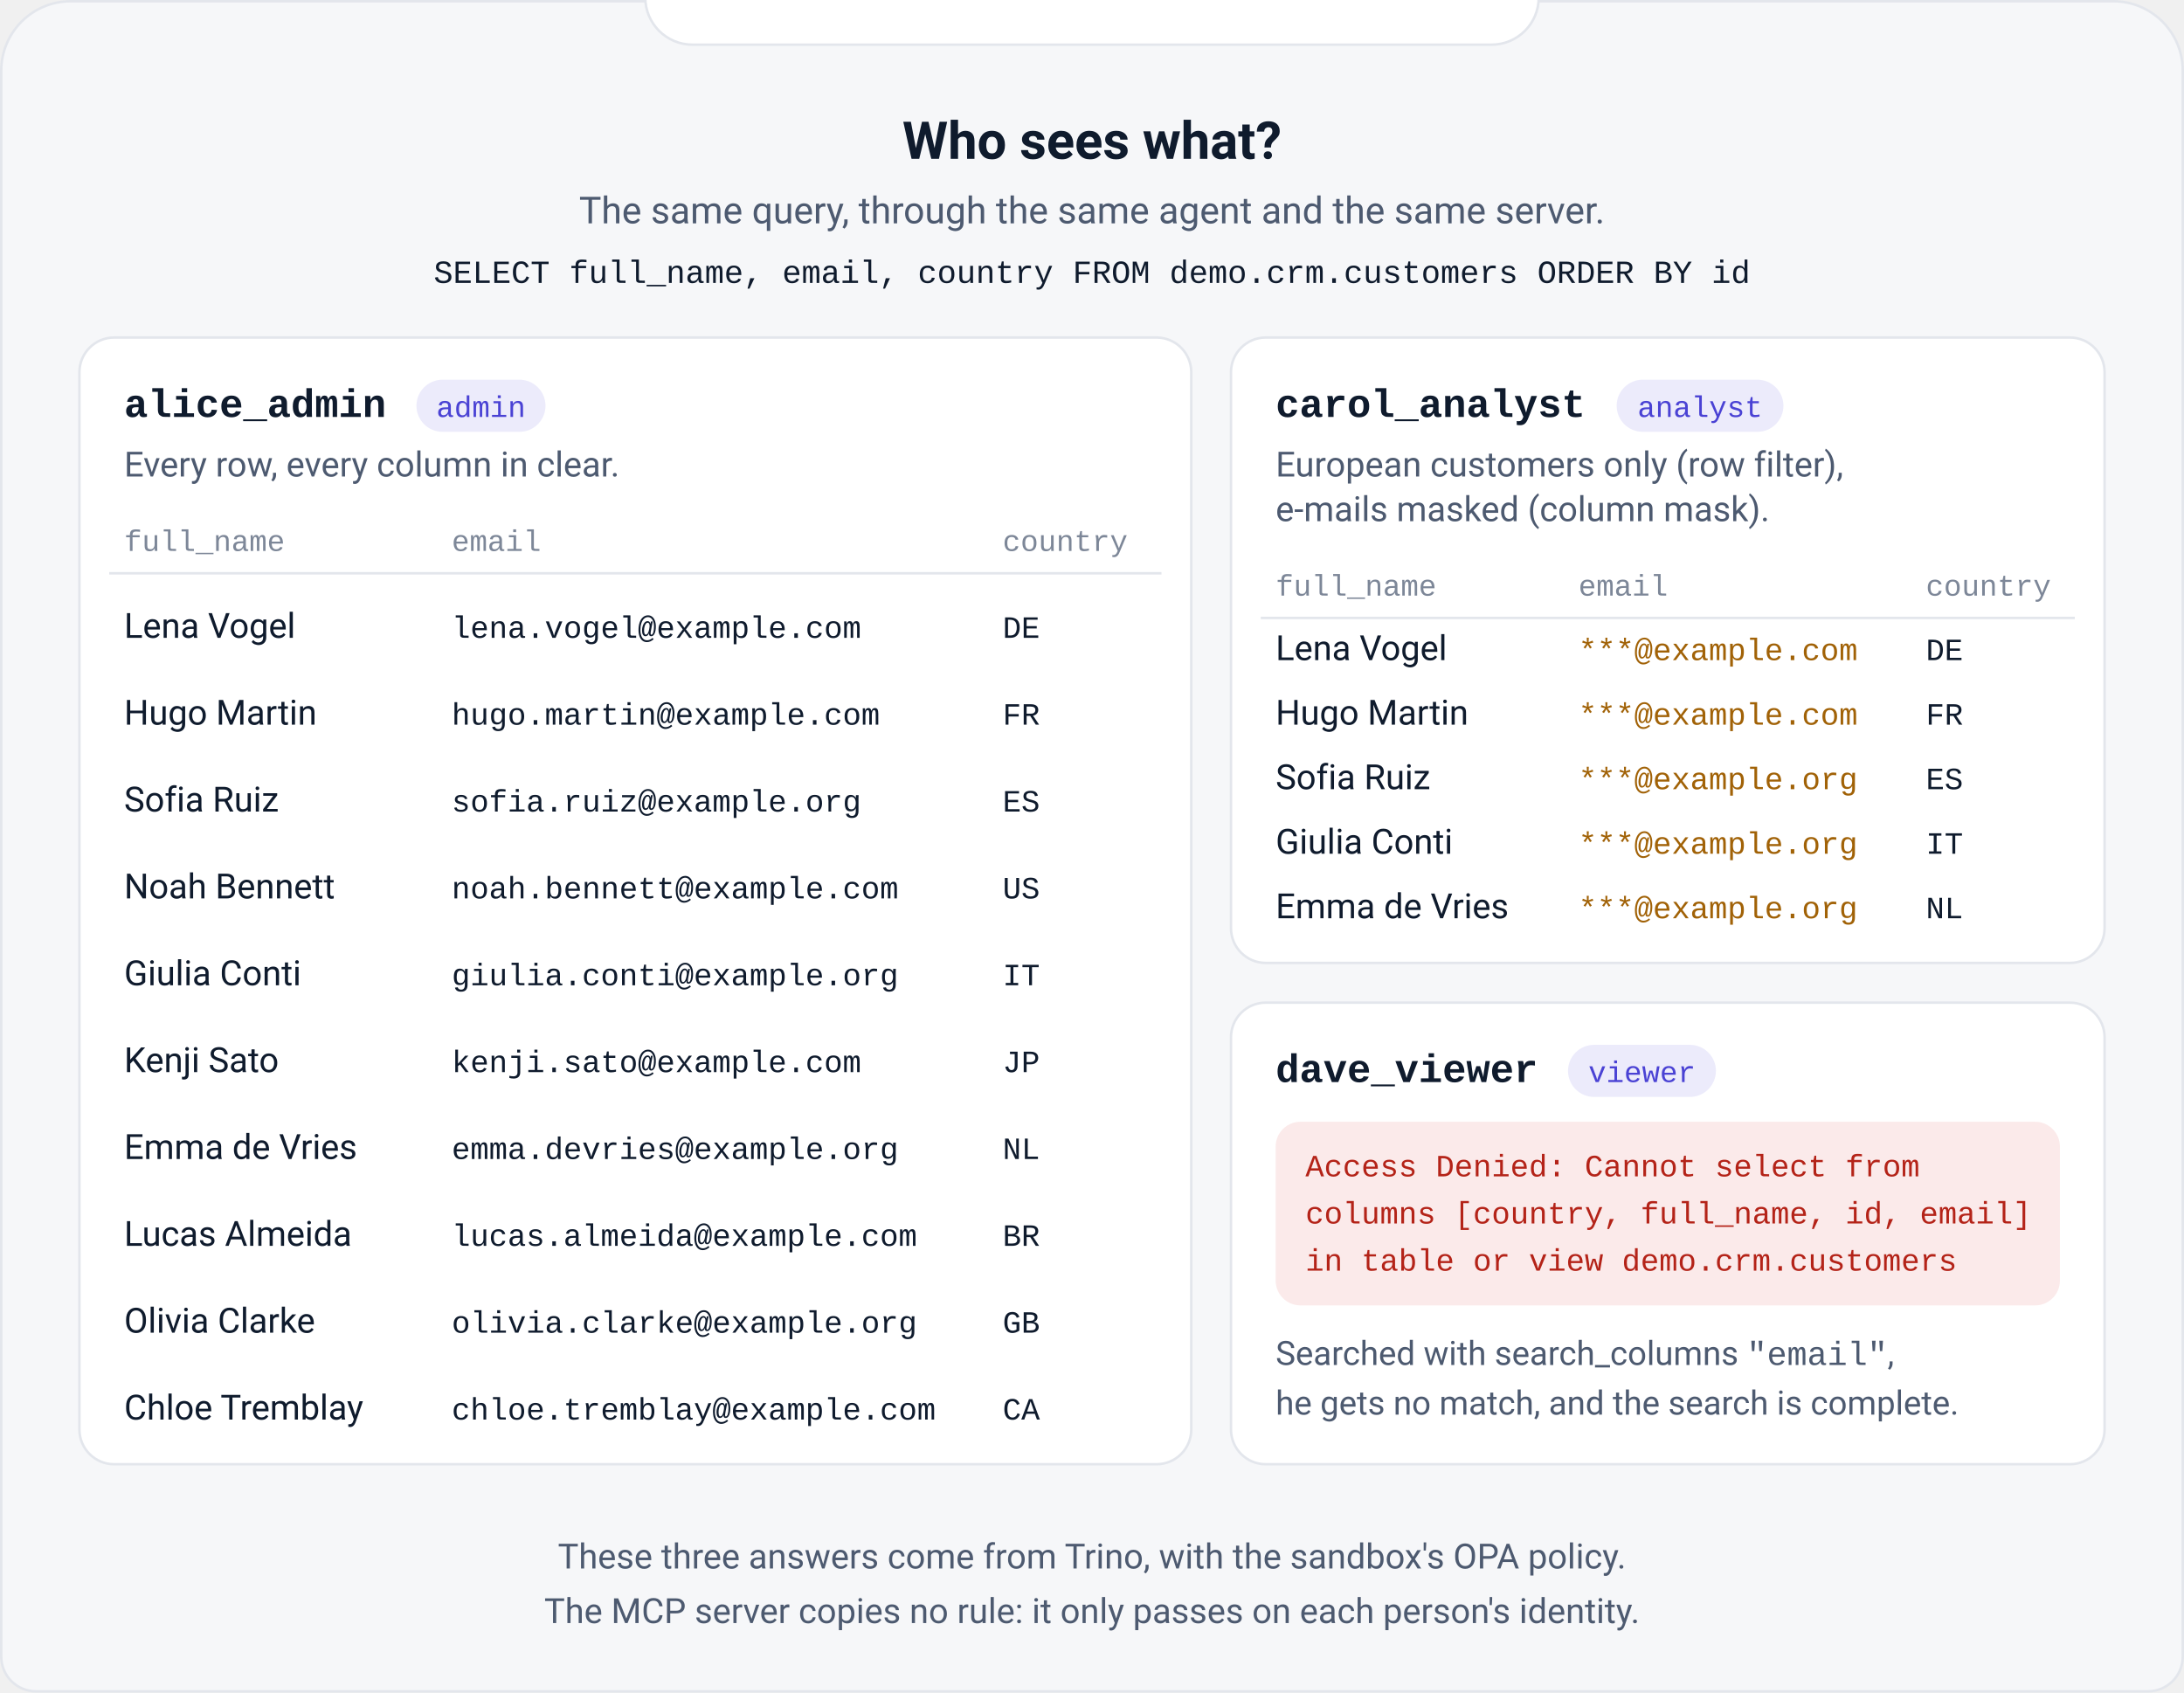
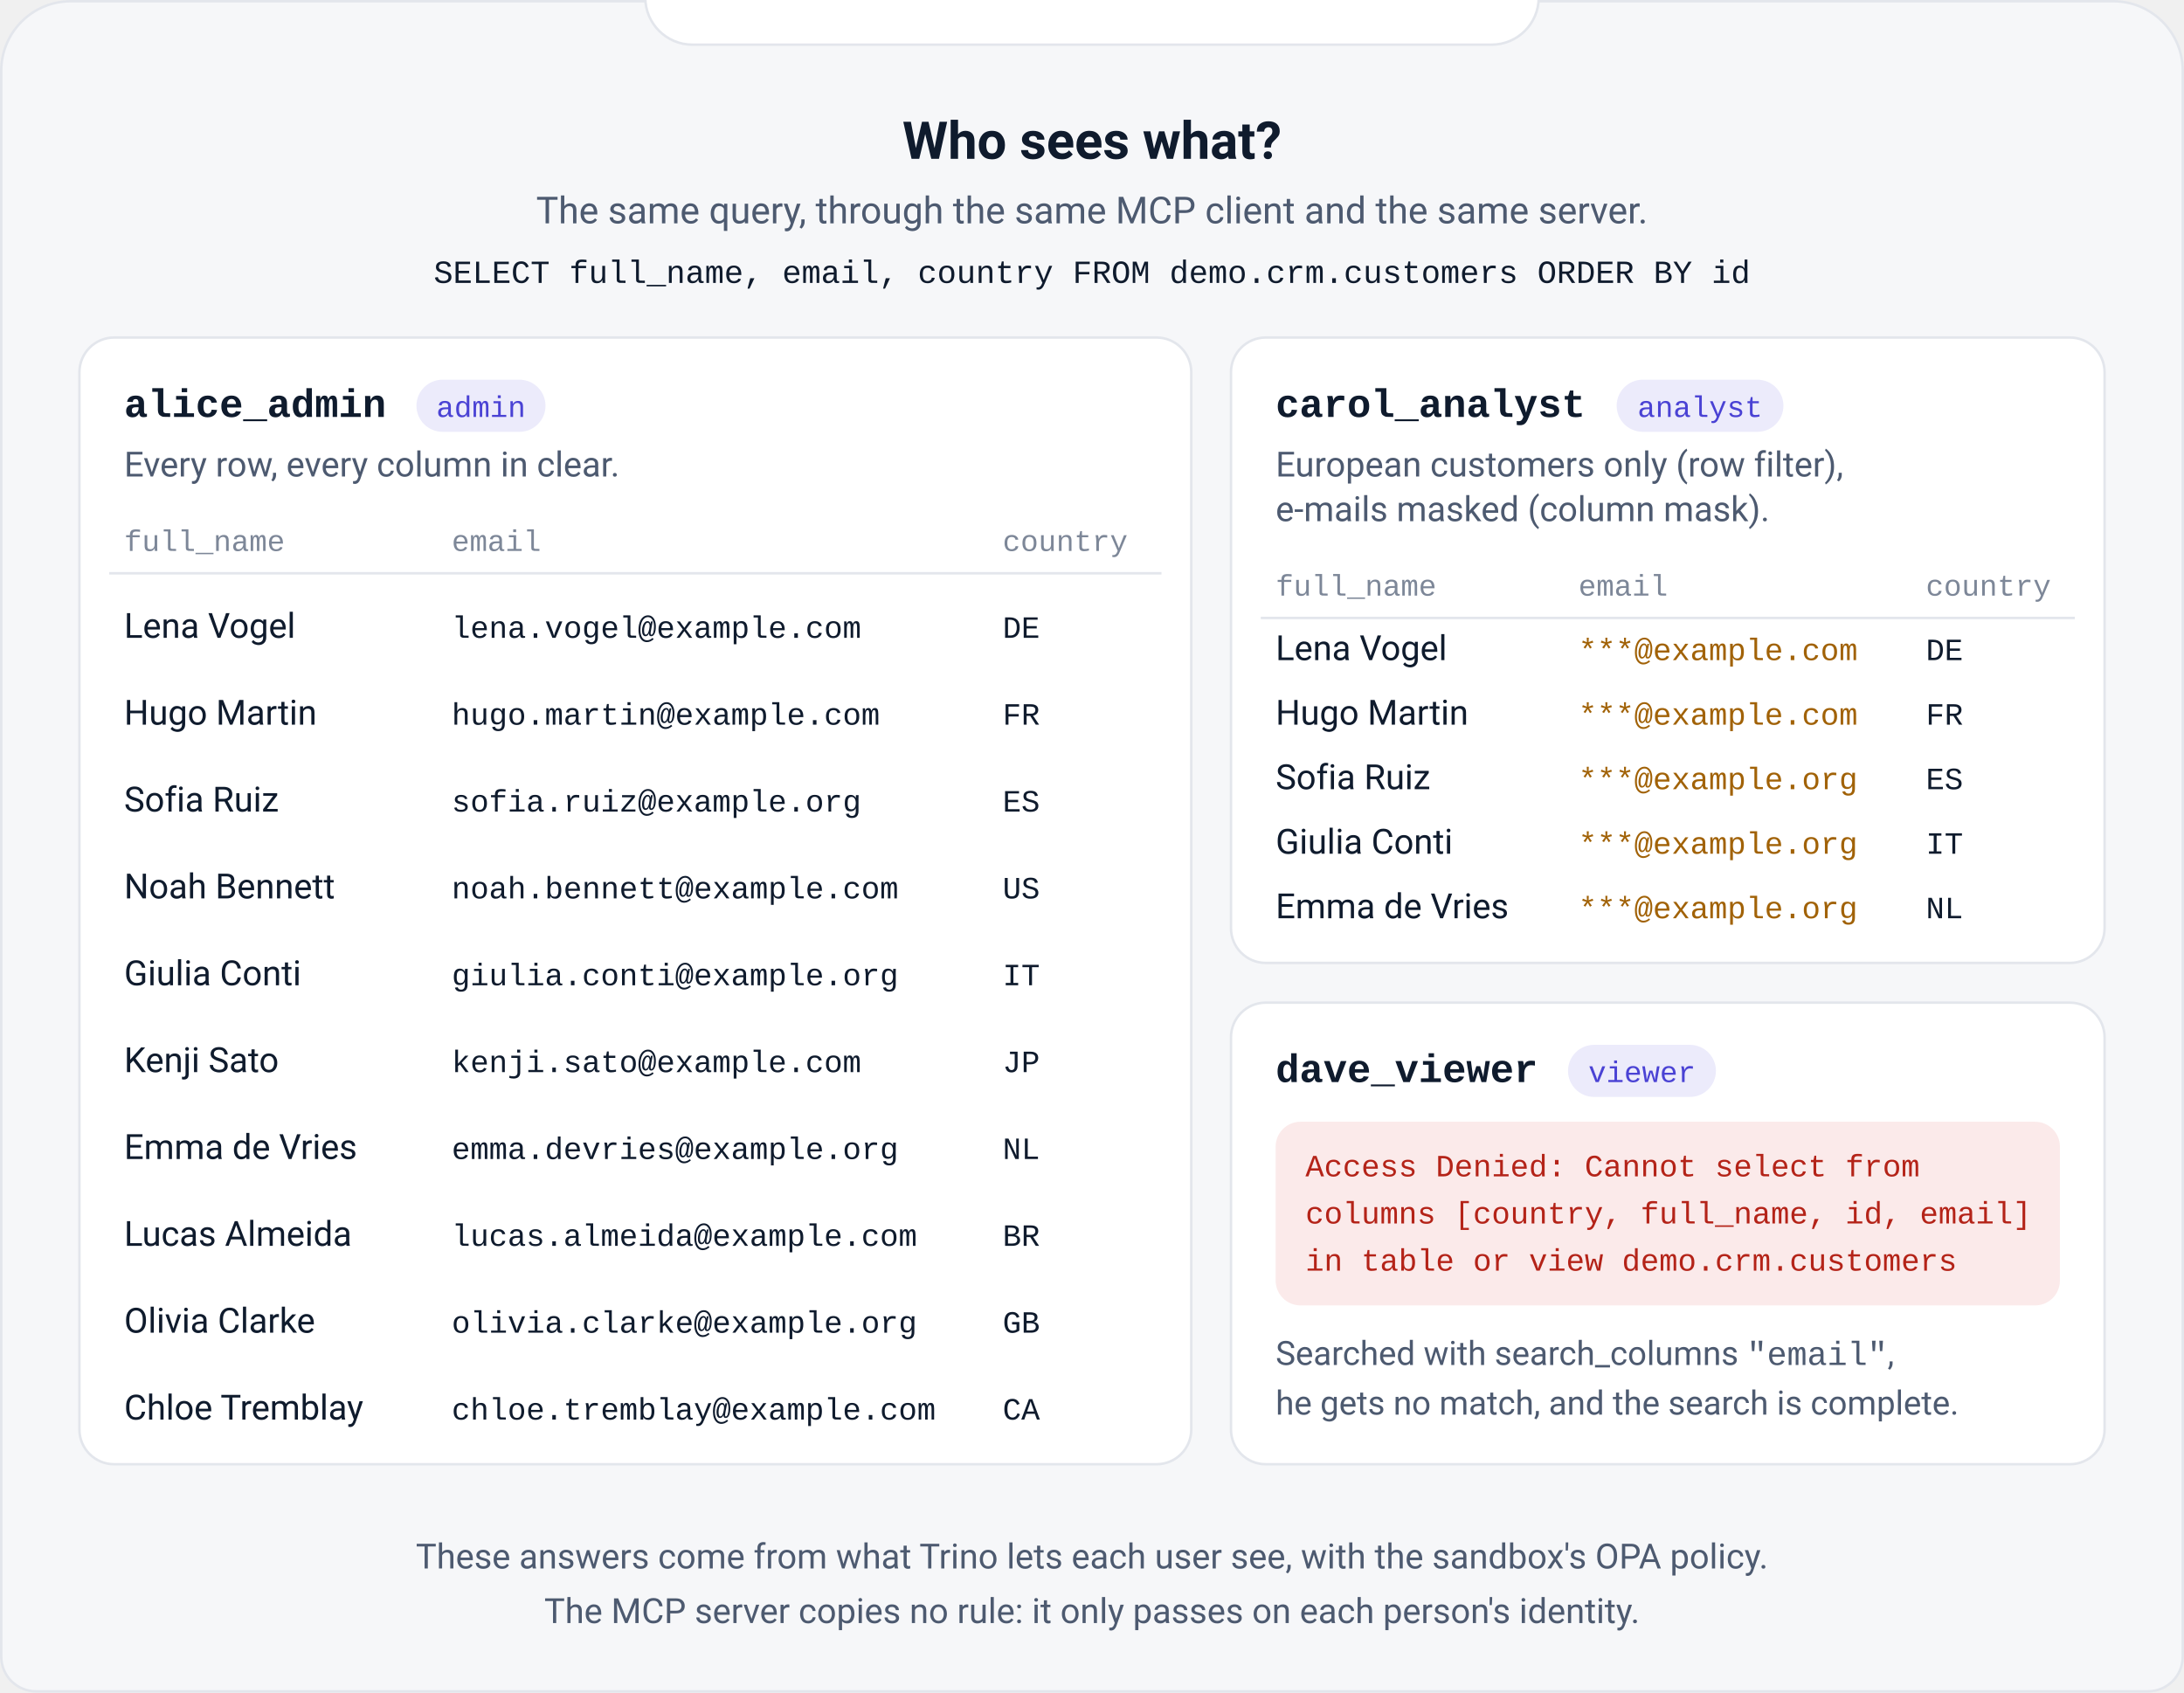
<svg xmlns="http://www.w3.org/2000/svg" width="880" height="682" viewBox="0 0 880 682" role="img" aria-labelledby="t d">
  <style>
text{font-family:system-ui, -apple-system, 'Segoe UI', Roboto, 'Helvetica Neue', Arial, 'Noto Sans', 'DejaVu Sans', sans-serif;fill:#0f1b2d}
.m{font-family:ui-monospace, SFMono-Regular, 'SF Mono', Menlo, Consolas, 'Liberation Mono', 'DejaVu Sans Mono', monospace}
.mu{fill:#4d5a70} .fa{fill:#7d8798} .ac{fill:#4a42d4} .am{fill:#a16207}
.ok{fill:#15803d} .no{fill:#b42318} .b{font-weight:600} .bb{font-weight:700}
.ln{fill:none;stroke:#4d5a70;stroke-width:1.5} .dash{stroke-dasharray:4 4}
.grid{stroke:#e3e6ec;stroke-width:1}
</style>
  <path d="M28.5 0.5H851.5A28 28 0 0 1 879.5 28.5V667.5A14 14 0 0 1 865.5 681.5H14.5A14 14 0 0 1 0.5 667.5V28.5A28 28 0 0 1 28.5 0.5Z" fill="#f6f7f9" stroke="#e3e6ec" />
  <rect x="260" y="-20" width="360" height="38" rx="19" fill="#ffffff" stroke="#e3e6ec" />
  <rect x="32" y="136" width="448" height="454" rx="14" fill="#ffffff" stroke="#e3e6ec" stroke-width="1" />
  <rect x="496" y="136" width="352" height="252" rx="14" fill="#ffffff" stroke="#e3e6ec" stroke-width="1" />
  <rect x="496" y="404" width="352" height="186" rx="14" fill="#ffffff" stroke="#e3e6ec" stroke-width="1" />
  <text x="440.0" y="64" font-size="21" text-anchor="middle" class="bb" xml:space="preserve">Who sees what?</text>
-   <text x="440.0" y="90" font-size="15" text-anchor="middle" class="mu" xml:space="preserve">The same query, through the same agent and the same server.</text>
+   <text x="440.0" y="90" font-size="15" text-anchor="middle" class="mu" xml:space="preserve">The same query, through the same MCP client and the same server.</text>
  <text x="440.0" y="114" font-size="13" text-anchor="middle" class="m" xml:space="preserve">SELECT full_name, email, country FROM demo.crm.customers ORDER BY id</text>
  <text x="50" y="168" font-size="16" class="m bb" xml:space="preserve">alice_admin</text>
  <rect x="167.8" y="153" width="52.0" height="21" rx="10.5" fill="#ecebfb" />
  <text x="193.8" y="168" font-size="12" text-anchor="middle" class="m ac" xml:space="preserve">admin</text>
  <text x="50" y="192" font-size="14" class="mu" xml:space="preserve">Every row, every column in clear.</text>
  <text x="50" y="222" font-size="12" class="m fa" xml:space="preserve">full_name</text>
  <text x="182" y="222" font-size="12" class="m fa" xml:space="preserve">email</text>
  <text x="404" y="222" font-size="12" class="m fa" xml:space="preserve">country</text>
  <path class="grid" d="M44 231H468" />
  <text x="50" y="257" font-size="14" xml:space="preserve">Lena Vogel</text>
  <text x="182" y="257" font-size="12.5" class="m" xml:space="preserve">lena.vogel@example.com</text>
  <text x="404" y="257" font-size="12.5" class="m" xml:space="preserve">DE</text>
  <text x="50" y="292" font-size="14" xml:space="preserve">Hugo Martin</text>
  <text x="182" y="292" font-size="12.5" class="m" xml:space="preserve">hugo.martin@example.com</text>
  <text x="404" y="292" font-size="12.5" class="m" xml:space="preserve">FR</text>
  <text x="50" y="327" font-size="14" xml:space="preserve">Sofia Ruiz</text>
  <text x="182" y="327" font-size="12.5" class="m" xml:space="preserve">sofia.ruiz@example.org</text>
  <text x="404" y="327" font-size="12.5" class="m" xml:space="preserve">ES</text>
  <text x="50" y="362" font-size="14" xml:space="preserve">Noah Bennett</text>
  <text x="182" y="362" font-size="12.5" class="m" xml:space="preserve">noah.bennett@example.com</text>
  <text x="404" y="362" font-size="12.5" class="m" xml:space="preserve">US</text>
  <text x="50" y="397" font-size="14" xml:space="preserve">Giulia Conti</text>
  <text x="182" y="397" font-size="12.5" class="m" xml:space="preserve">giulia.conti@example.org</text>
  <text x="404" y="397" font-size="12.5" class="m" xml:space="preserve">IT</text>
  <text x="50" y="432" font-size="14" xml:space="preserve">Kenji Sato</text>
  <text x="182" y="432" font-size="12.5" class="m" xml:space="preserve">kenji.sato@example.com</text>
  <text x="404" y="432" font-size="12.5" class="m" xml:space="preserve">JP</text>
  <text x="50" y="467" font-size="14" xml:space="preserve">Emma de Vries</text>
  <text x="182" y="467" font-size="12.5" class="m" xml:space="preserve">emma.devries@example.org</text>
  <text x="404" y="467" font-size="12.5" class="m" xml:space="preserve">NL</text>
  <text x="50" y="502" font-size="14" xml:space="preserve">Lucas Almeida</text>
  <text x="182" y="502" font-size="12.5" class="m" xml:space="preserve">lucas.almeida@example.com</text>
  <text x="404" y="502" font-size="12.5" class="m" xml:space="preserve">BR</text>
  <text x="50" y="537" font-size="14" xml:space="preserve">Olivia Clarke</text>
  <text x="182" y="537" font-size="12.5" class="m" xml:space="preserve">olivia.clarke@example.org</text>
  <text x="404" y="537" font-size="12.5" class="m" xml:space="preserve">GB</text>
  <text x="50" y="572" font-size="14" xml:space="preserve">Chloe Tremblay</text>
  <text x="182" y="572" font-size="12.5" class="m" xml:space="preserve">chloe.tremblay@example.com</text>
  <text x="404" y="572" font-size="12.5" class="m" xml:space="preserve">CA</text>
  <text x="514" y="168" font-size="16" class="m bb" xml:space="preserve">carol_analyst</text>
  <rect x="651.4" y="153" width="67.2" height="21" rx="10.5" fill="#ecebfb" />
  <text x="685.0" y="168" font-size="12" text-anchor="middle" class="m ac" xml:space="preserve">analyst</text>
  <text x="514" y="192" font-size="14" class="mu" xml:space="preserve">European customers only (row filter),</text>
  <text x="514" y="210" font-size="14" class="mu" xml:space="preserve">e-mails masked (column mask).</text>
  <text x="514" y="240" font-size="12" class="m fa" xml:space="preserve">full_name</text>
  <text x="636" y="240" font-size="12" class="m fa" xml:space="preserve">email</text>
  <text x="776" y="240" font-size="12" class="m fa" xml:space="preserve">country</text>
  <path class="grid" d="M508 249H836" />
  <text x="514" y="266" font-size="14" xml:space="preserve">Lena Vogel</text>
  <text x="636" y="266" font-size="12.5" class="m am" xml:space="preserve">***@example.com</text>
  <text x="776" y="266" font-size="12.5" class="m" xml:space="preserve">DE</text>
  <text x="514" y="292" font-size="14" xml:space="preserve">Hugo Martin</text>
  <text x="636" y="292" font-size="12.5" class="m am" xml:space="preserve">***@example.com</text>
  <text x="776" y="292" font-size="12.5" class="m" xml:space="preserve">FR</text>
  <text x="514" y="318" font-size="14" xml:space="preserve">Sofia Ruiz</text>
  <text x="636" y="318" font-size="12.5" class="m am" xml:space="preserve">***@example.org</text>
  <text x="776" y="318" font-size="12.5" class="m" xml:space="preserve">ES</text>
  <text x="514" y="344" font-size="14" xml:space="preserve">Giulia Conti</text>
  <text x="636" y="344" font-size="12.5" class="m am" xml:space="preserve">***@example.org</text>
  <text x="776" y="344" font-size="12.5" class="m" xml:space="preserve">IT</text>
  <text x="514" y="370" font-size="14" xml:space="preserve">Emma de Vries</text>
  <text x="636" y="370" font-size="12.5" class="m am" xml:space="preserve">***@example.org</text>
  <text x="776" y="370" font-size="12.5" class="m" xml:space="preserve">NL</text>
  <text x="514" y="436" font-size="16" class="m bb" xml:space="preserve">dave_viewer</text>
  <rect x="631.8" y="421" width="59.6" height="21" rx="10.5" fill="#ecebfb" />
  <text x="661.6" y="436" font-size="12" text-anchor="middle" class="m ac" xml:space="preserve">viewer</text>
  <rect x="514" y="452" width="316" height="74" rx="10" fill="#fbeaea" />
  <text x="526" y="474" font-size="12.5" class="m no" xml:space="preserve">Access Denied: Cannot select from</text>
  <text x="526" y="493" font-size="12.5" class="m no" xml:space="preserve">columns [country, full_name, id, email]</text>
  <text x="526" y="512" font-size="12.5" class="m no" xml:space="preserve">in table or view demo.crm.customers</text>
  <text x="514" y="550" font-size="13.5" class="mu" xml:space="preserve">Searched with search_columns <tspan class="m">"email"</tspan>,</text>
  <text x="514" y="570" font-size="13.5" class="mu" xml:space="preserve">he gets no match, and the search is complete.</text>
-   <text x="440.0" y="632" font-size="14" text-anchor="middle" class="mu" xml:space="preserve">These three answers come from Trino, with the sandbox's OPA policy.</text>
+   <text x="440.0" y="632" font-size="14" text-anchor="middle" class="mu" xml:space="preserve">These answers come from what Trino lets each user see, with the sandbox's OPA policy.</text>
  <text x="440.0" y="654" font-size="14" text-anchor="middle" class="mu" xml:space="preserve">The MCP server copies no rule: it only passes on each person's identity.</text>
</svg>
